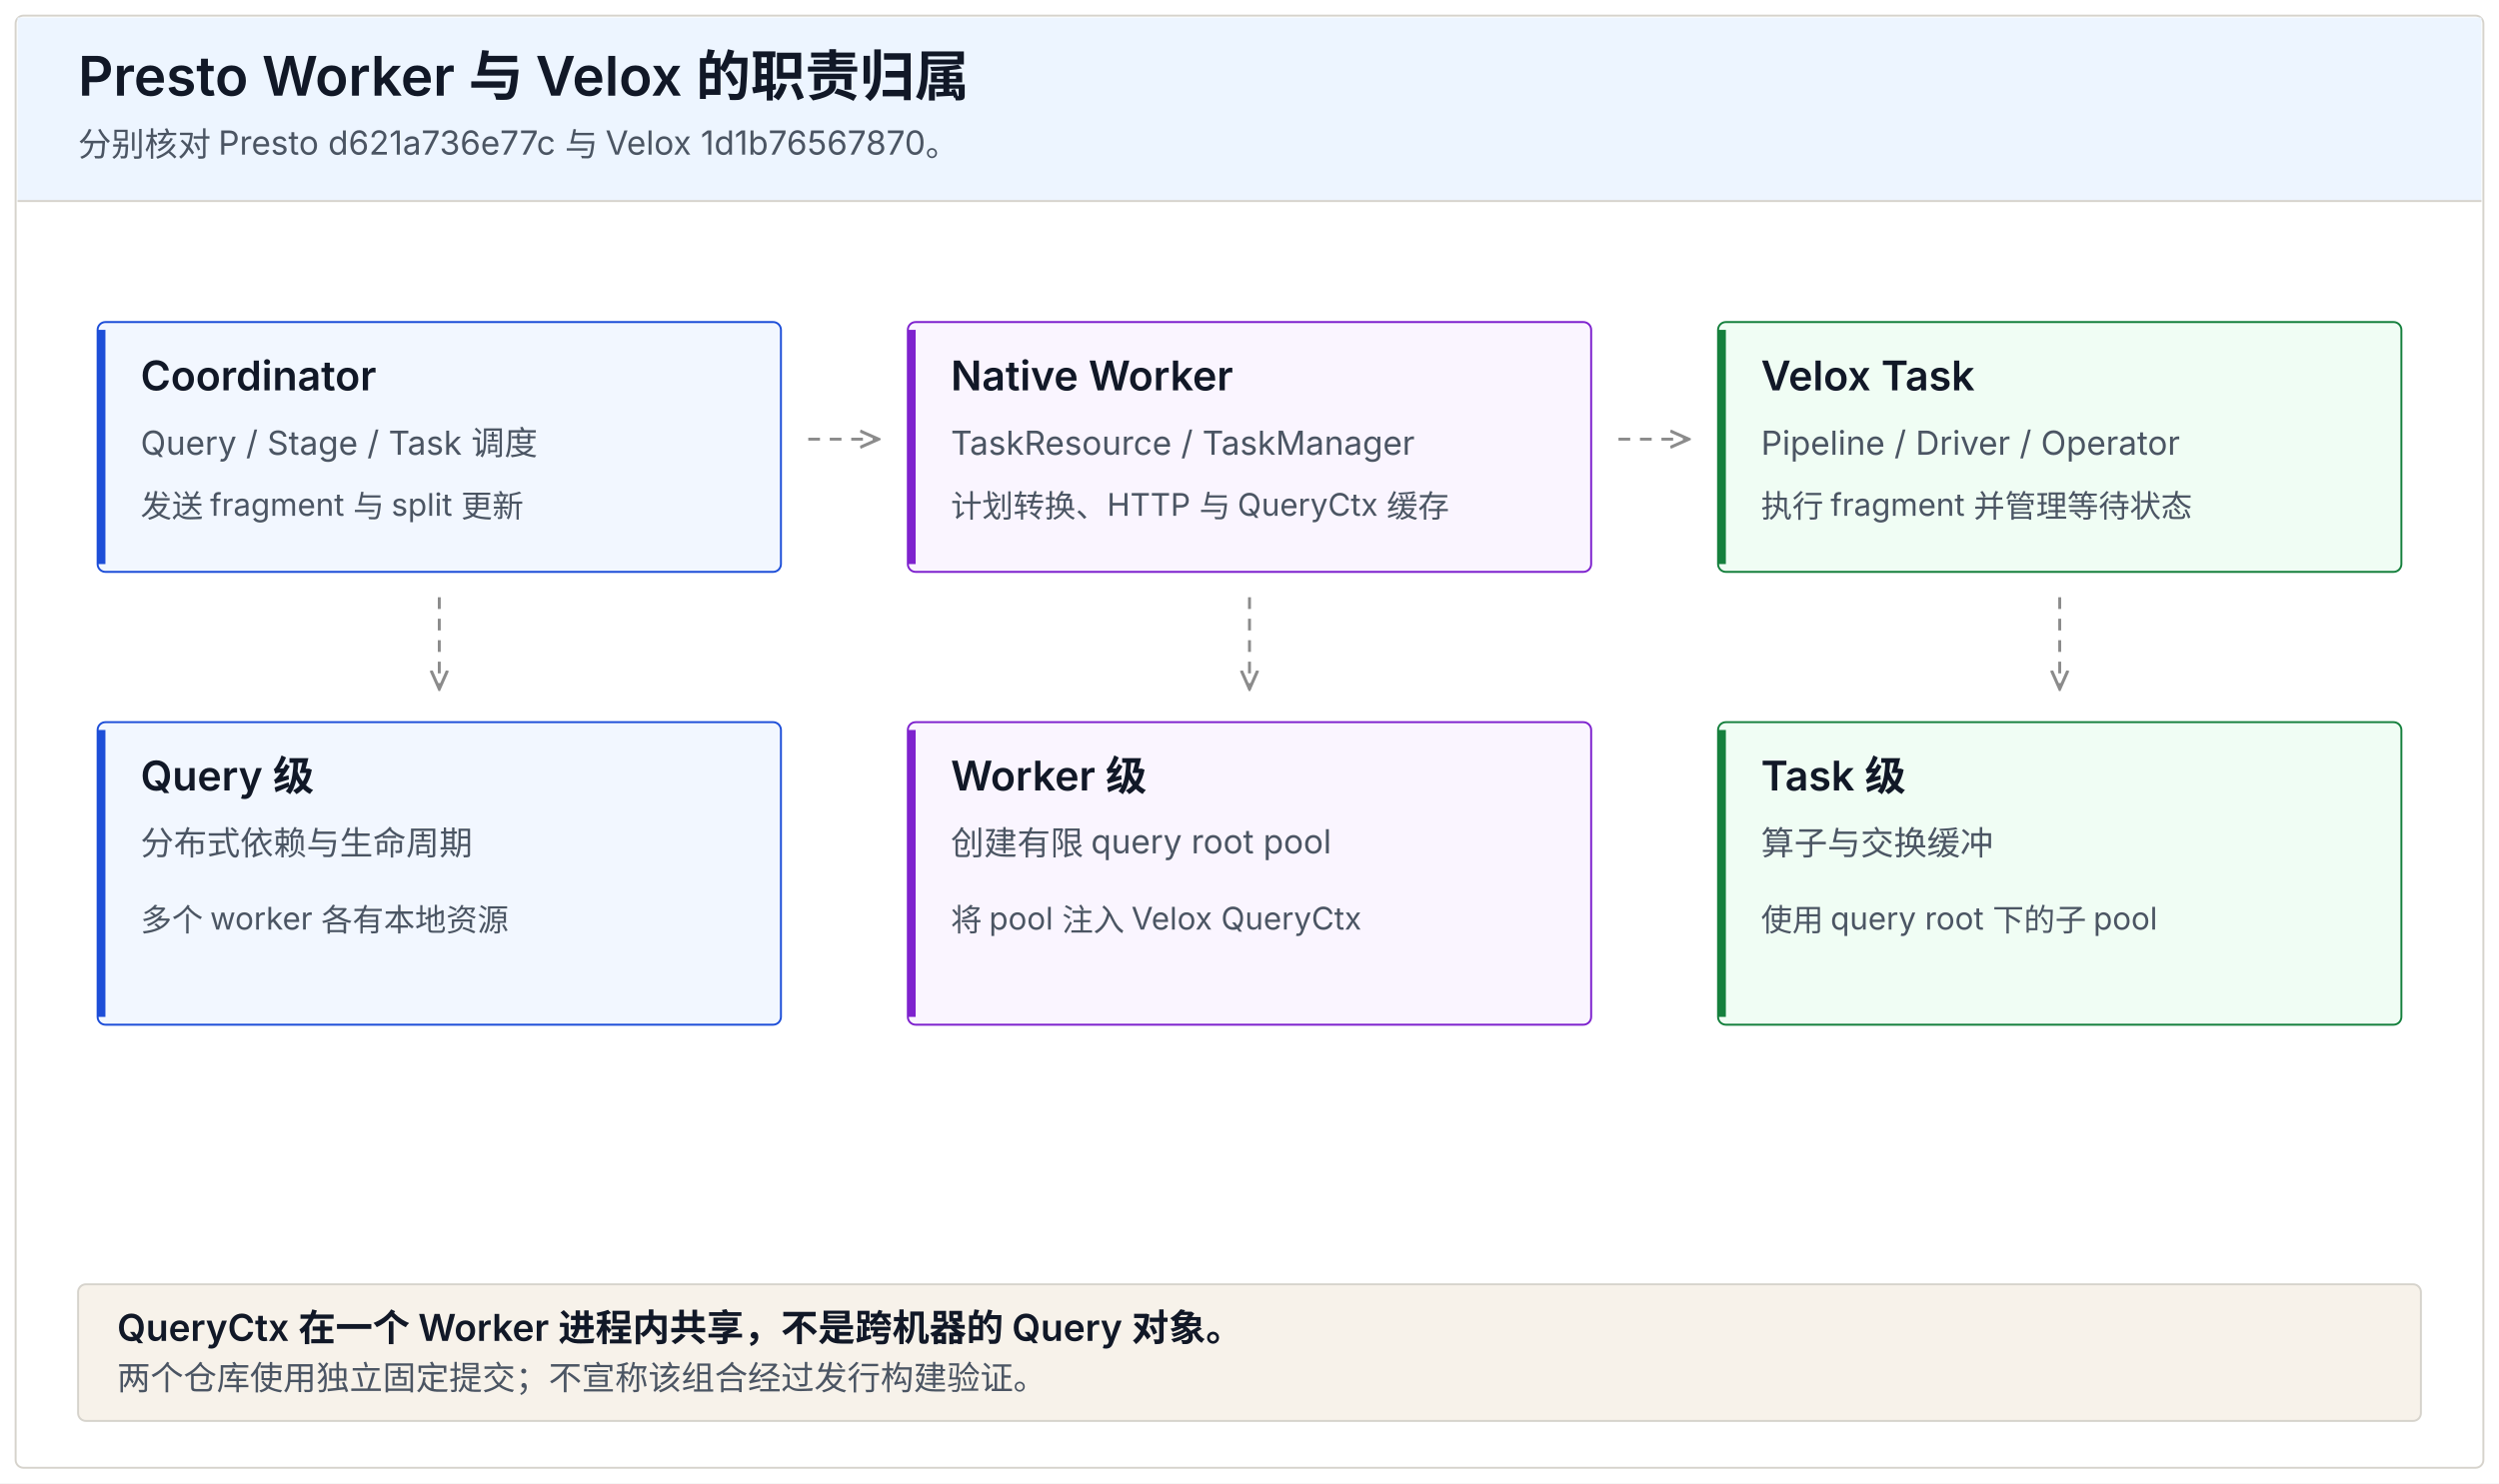
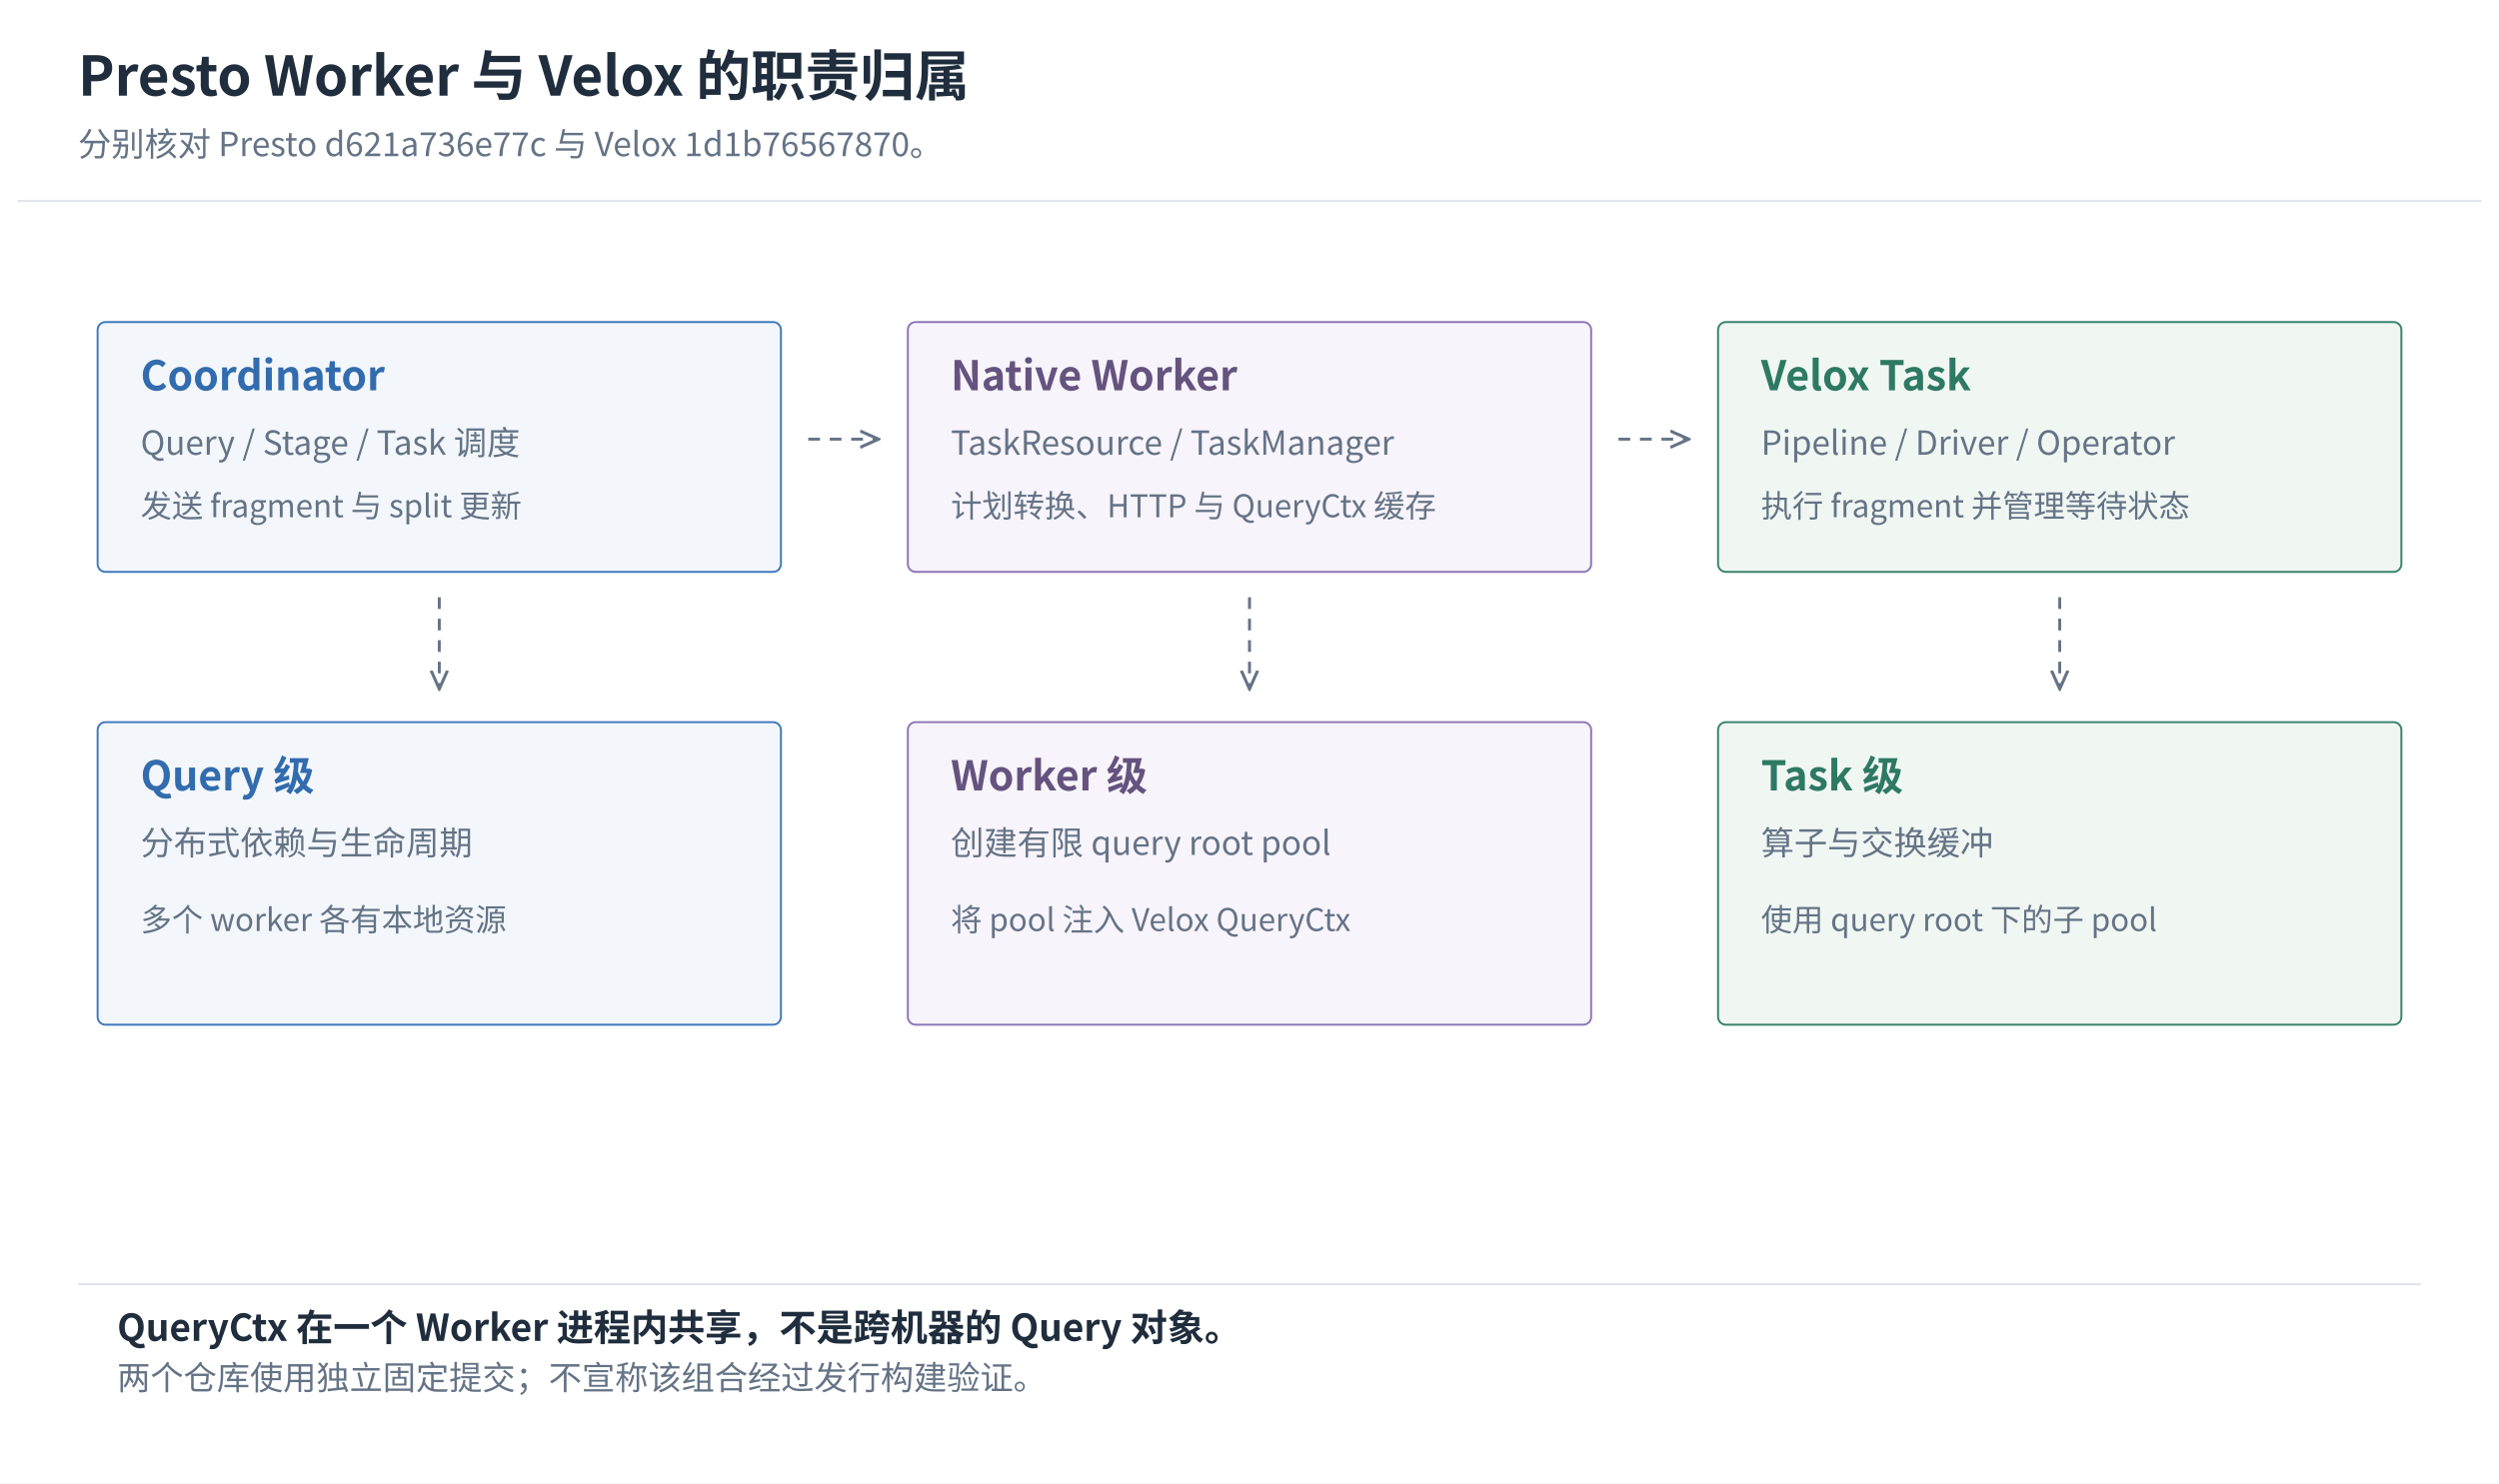
<svg xmlns="http://www.w3.org/2000/svg" width="1280" height="760" viewBox="0 0 1280 760" role="img" aria-labelledby="title desc">
  <defs>
    <marker id="arrow" viewBox="0 0 10 10" refX="9" refY="5" markerWidth="7" markerHeight="7" orient="auto-start-reverse">
-       <path d="M 0 1 L 9 5 L 0 9" fill="none" stroke="#8b8b8b" stroke-width="1.5" />
+       <path d="M 0 1 L 9 5 L 0 9" fill="none" stroke="#657386" stroke-width="1.5" />
    </marker>
  </defs>
  <rect x="0" y="0" width="1280" height="760" rx="0" fill="white" stroke="none" stroke-width="1" />
-   <rect x="8" y="8" width="1264" height="744" rx="4" fill="white" stroke="#d6d3cc" stroke-width="1" />
-   <rect x="9" y="9" width="1262" height="94" rx="0" fill="#edf5ff" stroke="none" stroke-width="1" />
-   <line x1="9" y1="103" x2="1271" y2="103" stroke="#d6d3cc" stroke-width="1" />
-   <text x="40" y="49" font-family="Inter, Noto Sans SC, Noto Sans CJK SC, Arial, sans-serif" fill="#111827" font-size="28" font-weight="600" text-anchor="start">Presto Worker 与 Velox 的职责归属</text>
-   <text x="40" y="80" font-family="Inter, Noto Sans SC, Noto Sans CJK SC, Arial, sans-serif" fill="#4b5563" font-size="17" font-weight="400" text-anchor="start">分别核对 Presto d621a736e77c 与 Velox 1d1b76567870。</text>
-   <rect x="50" y="165" width="350" height="128" rx="4" fill="#f2f7ff" stroke="#1d4ed8" stroke-width="1" />
-   <rect x="50" y="169" width="4" height="120" rx="0" fill="#1d4ed8" stroke="none" stroke-width="1" />
-   <text x="72" y="200" font-family="Inter, Noto Sans SC, Noto Sans CJK SC, Arial, sans-serif" fill="#111827" font-size="21" font-weight="600" text-anchor="start">Coordinator</text>
-   <text x="72" y="233" font-family="Inter, Noto Sans SC, Noto Sans CJK SC, Arial, sans-serif" fill="#4b5563" font-size="17" font-weight="400" text-anchor="start">Query / Stage / Task 调度</text>
-   <text x="72" y="265" font-family="Inter, Noto Sans SC, Noto Sans CJK SC, Arial, sans-serif" fill="#4b5563" font-size="16" font-weight="400" text-anchor="start">发送 fragment 与 split 更新</text>
-   <polyline points="414,225 450,225" fill="none" stroke="#8b8b8b" stroke-width="1.5" stroke-dasharray="6 5" marker-end="url(#arrow)" />
-   <rect x="50" y="370" width="350" height="155" rx="4" fill="#f2f7ff" stroke="#1d4ed8" stroke-width="1" />
-   <rect x="50" y="374" width="4" height="147" rx="0" fill="#1d4ed8" stroke="none" stroke-width="1" />
-   <text x="72" y="405" font-family="Inter, Noto Sans SC, Noto Sans CJK SC, Arial, sans-serif" fill="#111827" font-size="21" font-weight="600" text-anchor="start">Query 级</text>
-   <text x="72" y="438" font-family="Inter, Noto Sans SC, Noto Sans CJK SC, Arial, sans-serif" fill="#4b5563" font-size="17" font-weight="400" text-anchor="start">分布式依赖与生命周期</text>
-   <text x="72" y="477" font-family="Inter, Noto Sans SC, Noto Sans CJK SC, Arial, sans-serif" fill="#4b5563" font-size="16" font-weight="400" text-anchor="start">多个 worker 各有本地资源</text>
-   <polyline points="225,306 225,353" fill="none" stroke="#8b8b8b" stroke-width="1.5" stroke-dasharray="6 5" marker-end="url(#arrow)" />
-   <rect x="465" y="165" width="350" height="128" rx="4" fill="#faf5ff" stroke="#7e22ce" stroke-width="1" />
-   <rect x="465" y="169" width="4" height="120" rx="0" fill="#7e22ce" stroke="none" stroke-width="1" />
-   <text x="487" y="200" font-family="Inter, Noto Sans SC, Noto Sans CJK SC, Arial, sans-serif" fill="#111827" font-size="21" font-weight="600" text-anchor="start">Native Worker</text>
-   <text x="487" y="233" font-family="Inter, Noto Sans SC, Noto Sans CJK SC, Arial, sans-serif" fill="#4b5563" font-size="17" font-weight="400" text-anchor="start">TaskResource / TaskManager</text>
-   <text x="487" y="265" font-family="Inter, Noto Sans SC, Noto Sans CJK SC, Arial, sans-serif" fill="#4b5563" font-size="16" font-weight="400" text-anchor="start">计划转换、HTTP 与 QueryCtx 缓存</text>
-   <polyline points="829,225 865,225" fill="none" stroke="#8b8b8b" stroke-width="1.5" stroke-dasharray="6 5" marker-end="url(#arrow)" />
-   <rect x="465" y="370" width="350" height="155" rx="4" fill="#faf5ff" stroke="#7e22ce" stroke-width="1" />
-   <rect x="465" y="374" width="4" height="147" rx="0" fill="#7e22ce" stroke="none" stroke-width="1" />
-   <text x="487" y="405" font-family="Inter, Noto Sans SC, Noto Sans CJK SC, Arial, sans-serif" fill="#111827" font-size="21" font-weight="600" text-anchor="start">Worker 级</text>
-   <text x="487" y="438" font-family="Inter, Noto Sans SC, Noto Sans CJK SC, Arial, sans-serif" fill="#4b5563" font-size="17" font-weight="400" text-anchor="start">创建有限 query root pool</text>
-   <text x="487" y="477" font-family="Inter, Noto Sans SC, Noto Sans CJK SC, Arial, sans-serif" fill="#4b5563" font-size="16" font-weight="400" text-anchor="start">将 pool 注入 Velox QueryCtx</text>
-   <polyline points="640,306 640,353" fill="none" stroke="#8b8b8b" stroke-width="1.5" stroke-dasharray="6 5" marker-end="url(#arrow)" />
-   <rect x="880" y="165" width="350" height="128" rx="4" fill="#f0fdf4" stroke="#15803d" stroke-width="1" />
-   <rect x="880" y="169" width="4" height="120" rx="0" fill="#15803d" stroke="none" stroke-width="1" />
-   <text x="902" y="200" font-family="Inter, Noto Sans SC, Noto Sans CJK SC, Arial, sans-serif" fill="#111827" font-size="21" font-weight="600" text-anchor="start">Velox Task</text>
-   <text x="902" y="233" font-family="Inter, Noto Sans SC, Noto Sans CJK SC, Arial, sans-serif" fill="#4b5563" font-size="17" font-weight="400" text-anchor="start">Pipeline / Driver / Operator</text>
-   <text x="902" y="265" font-family="Inter, Noto Sans SC, Noto Sans CJK SC, Arial, sans-serif" fill="#4b5563" font-size="16" font-weight="400" text-anchor="start">执行 fragment 并管理等待状态</text>
-   <rect x="880" y="370" width="350" height="155" rx="4" fill="#f0fdf4" stroke="#15803d" stroke-width="1" />
-   <rect x="880" y="374" width="4" height="147" rx="0" fill="#15803d" stroke="none" stroke-width="1" />
-   <text x="902" y="405" font-family="Inter, Noto Sans SC, Noto Sans CJK SC, Arial, sans-serif" fill="#111827" font-size="21" font-weight="600" text-anchor="start">Task 级</text>
-   <text x="902" y="438" font-family="Inter, Noto Sans SC, Noto Sans CJK SC, Arial, sans-serif" fill="#4b5563" font-size="17" font-weight="400" text-anchor="start">算子与交换缓冲</text>
-   <text x="902" y="477" font-family="Inter, Noto Sans SC, Noto Sans CJK SC, Arial, sans-serif" fill="#4b5563" font-size="16" font-weight="400" text-anchor="start">使用 query root 下的子 pool</text>
-   <polyline points="1055,306 1055,353" fill="none" stroke="#8b8b8b" stroke-width="1.5" stroke-dasharray="6 5" marker-end="url(#arrow)" />
-   <rect x="40" y="658" width="1200" height="70" rx="4" fill="#f7f2ea" stroke="#d6d3cc" stroke-width="1" />
-   <text x="60" y="687" font-family="Inter, Noto Sans SC, Noto Sans CJK SC, Arial, sans-serif" fill="#111827" font-size="19" font-weight="600" text-anchor="start">QueryCtx 在一个 Worker 进程内共享，不是跨机器的 Query 对象。</text>
-   <text x="60" y="712" font-family="Inter, Noto Sans SC, Noto Sans CJK SC, Arial, sans-serif" fill="#4b5563" font-size="17" font-weight="400" text-anchor="start">两个仓库使用独立固定提交；不宣称该组合经过发行构建验证。</text>
+   <rect x="8" y="8" width="1264" height="744" rx="4" fill="white" stroke="none" stroke-width="1" />
+   <rect x="9" y="9" width="1262" height="94" rx="0" fill="#ffffff" stroke="none" stroke-width="1" />
+   <line x1="9" y1="103" x2="1271" y2="103" stroke="#dce3ea" stroke-width="1" />
+   <text x="40" y="49" font-family="Noto Sans SC, Noto Sans CJK SC, Inter, Arial, sans-serif" fill="#1f2d3d" font-size="28" font-weight="600" text-anchor="start">Presto Worker 与 Velox 的职责归属</text>
+   <text x="40" y="80" font-family="Noto Sans SC, Noto Sans CJK SC, Inter, Arial, sans-serif" fill="#657386" font-size="17" font-weight="400" text-anchor="start">分别核对 Presto d621a736e77c 与 Velox 1d1b76567870。</text>
+   <rect x="50" y="165" width="350" height="128" rx="4" fill="#f3f7fc" stroke="#4078bd" stroke-width="1" />
+   <rect x="50" y="169" width="4" height="120" rx="0" fill="none" stroke="none" stroke-width="1" />
+   <text x="72" y="200" font-family="Noto Sans SC, Noto Sans CJK SC, Inter, Arial, sans-serif" fill="#326cae" font-size="21" font-weight="600" text-anchor="start">Coordinator</text>
+   <text x="72" y="233" font-family="Noto Sans SC, Noto Sans CJK SC, Inter, Arial, sans-serif" fill="#657386" font-size="17" font-weight="400" text-anchor="start">Query / Stage / Task 调度</text>
+   <text x="72" y="265" font-family="Noto Sans SC, Noto Sans CJK SC, Inter, Arial, sans-serif" fill="#657386" font-size="16" font-weight="400" text-anchor="start">发送 fragment 与 split 更新</text>
+   <polyline points="414,225 450,225" fill="none" stroke="#657386" stroke-width="1.5" stroke-dasharray="6 5" marker-end="url(#arrow)" />
+   <rect x="50" y="370" width="350" height="155" rx="4" fill="#f3f7fc" stroke="#4078bd" stroke-width="1" />
+   <rect x="50" y="374" width="4" height="147" rx="0" fill="none" stroke="none" stroke-width="1" />
+   <text x="72" y="405" font-family="Noto Sans SC, Noto Sans CJK SC, Inter, Arial, sans-serif" fill="#326cae" font-size="21" font-weight="600" text-anchor="start">Query 级</text>
+   <text x="72" y="438" font-family="Noto Sans SC, Noto Sans CJK SC, Inter, Arial, sans-serif" fill="#657386" font-size="17" font-weight="400" text-anchor="start">分布式依赖与生命周期</text>
+   <text x="72" y="477" font-family="Noto Sans SC, Noto Sans CJK SC, Inter, Arial, sans-serif" fill="#657386" font-size="16" font-weight="400" text-anchor="start">多个 worker 各有本地资源</text>
+   <polyline points="225,306 225,353" fill="none" stroke="#657386" stroke-width="1.5" stroke-dasharray="6 5" marker-end="url(#arrow)" />
+   <rect x="465" y="165" width="350" height="128" rx="4" fill="#f7f4fb" stroke="#8d76b7" stroke-width="1" />
+   <rect x="465" y="169" width="4" height="120" rx="0" fill="none" stroke="none" stroke-width="1" />
+   <text x="487" y="200" font-family="Noto Sans SC, Noto Sans CJK SC, Inter, Arial, sans-serif" fill="#65537f" font-size="21" font-weight="600" text-anchor="start">Native Worker</text>
+   <text x="487" y="233" font-family="Noto Sans SC, Noto Sans CJK SC, Inter, Arial, sans-serif" fill="#657386" font-size="17" font-weight="400" text-anchor="start">TaskResource / TaskManager</text>
+   <text x="487" y="265" font-family="Noto Sans SC, Noto Sans CJK SC, Inter, Arial, sans-serif" fill="#657386" font-size="16" font-weight="400" text-anchor="start">计划转换、HTTP 与 QueryCtx 缓存</text>
+   <polyline points="829,225 865,225" fill="none" stroke="#657386" stroke-width="1.5" stroke-dasharray="6 5" marker-end="url(#arrow)" />
+   <rect x="465" y="370" width="350" height="155" rx="4" fill="#f7f4fb" stroke="#8d76b7" stroke-width="1" />
+   <rect x="465" y="374" width="4" height="147" rx="0" fill="none" stroke="none" stroke-width="1" />
+   <text x="487" y="405" font-family="Noto Sans SC, Noto Sans CJK SC, Inter, Arial, sans-serif" fill="#65537f" font-size="21" font-weight="600" text-anchor="start">Worker 级</text>
+   <text x="487" y="438" font-family="Noto Sans SC, Noto Sans CJK SC, Inter, Arial, sans-serif" fill="#657386" font-size="17" font-weight="400" text-anchor="start">创建有限 query root pool</text>
+   <text x="487" y="477" font-family="Noto Sans SC, Noto Sans CJK SC, Inter, Arial, sans-serif" fill="#657386" font-size="16" font-weight="400" text-anchor="start">将 pool 注入 Velox QueryCtx</text>
+   <polyline points="640,306 640,353" fill="none" stroke="#657386" stroke-width="1.5" stroke-dasharray="6 5" marker-end="url(#arrow)" />
+   <rect x="880" y="165" width="350" height="128" rx="4" fill="#f0f7f3" stroke="#39826d" stroke-width="1" />
+   <rect x="880" y="169" width="4" height="120" rx="0" fill="none" stroke="none" stroke-width="1" />
+   <text x="902" y="200" font-family="Noto Sans SC, Noto Sans CJK SC, Inter, Arial, sans-serif" fill="#2e7963" font-size="21" font-weight="600" text-anchor="start">Velox Task</text>
+   <text x="902" y="233" font-family="Noto Sans SC, Noto Sans CJK SC, Inter, Arial, sans-serif" fill="#657386" font-size="17" font-weight="400" text-anchor="start">Pipeline / Driver / Operator</text>
+   <text x="902" y="265" font-family="Noto Sans SC, Noto Sans CJK SC, Inter, Arial, sans-serif" fill="#657386" font-size="16" font-weight="400" text-anchor="start">执行 fragment 并管理等待状态</text>
+   <rect x="880" y="370" width="350" height="155" rx="4" fill="#f0f7f3" stroke="#39826d" stroke-width="1" />
+   <rect x="880" y="374" width="4" height="147" rx="0" fill="none" stroke="none" stroke-width="1" />
+   <text x="902" y="405" font-family="Noto Sans SC, Noto Sans CJK SC, Inter, Arial, sans-serif" fill="#2e7963" font-size="21" font-weight="600" text-anchor="start">Task 级</text>
+   <text x="902" y="438" font-family="Noto Sans SC, Noto Sans CJK SC, Inter, Arial, sans-serif" fill="#657386" font-size="17" font-weight="400" text-anchor="start">算子与交换缓冲</text>
+   <text x="902" y="477" font-family="Noto Sans SC, Noto Sans CJK SC, Inter, Arial, sans-serif" fill="#657386" font-size="16" font-weight="400" text-anchor="start">使用 query root 下的子 pool</text>
+   <polyline points="1055,306 1055,353" fill="none" stroke="#657386" stroke-width="1.5" stroke-dasharray="6 5" marker-end="url(#arrow)" />
+   <rect x="40" y="658" width="1200" height="70" rx="4" fill="#ffffff" stroke="none" stroke-width="1" />
+   <line x1="40.0" y1="658.0" x2="1240.0" y2="658.0" stroke="#dce3ea" stroke-width="1" data-style-decoration="summary-divider" />
+   <text x="60" y="687" font-family="Noto Sans SC, Noto Sans CJK SC, Inter, Arial, sans-serif" fill="#1f2d3d" font-size="19" font-weight="600" text-anchor="start">QueryCtx 在一个 Worker 进程内共享，不是跨机器的 Query 对象。</text>
+   <text x="60" y="712" font-family="Noto Sans SC, Noto Sans CJK SC, Inter, Arial, sans-serif" fill="#657386" font-size="17" font-weight="400" text-anchor="start">两个仓库使用独立固定提交；不宣称该组合经过发行构建验证。</text>
</svg>
